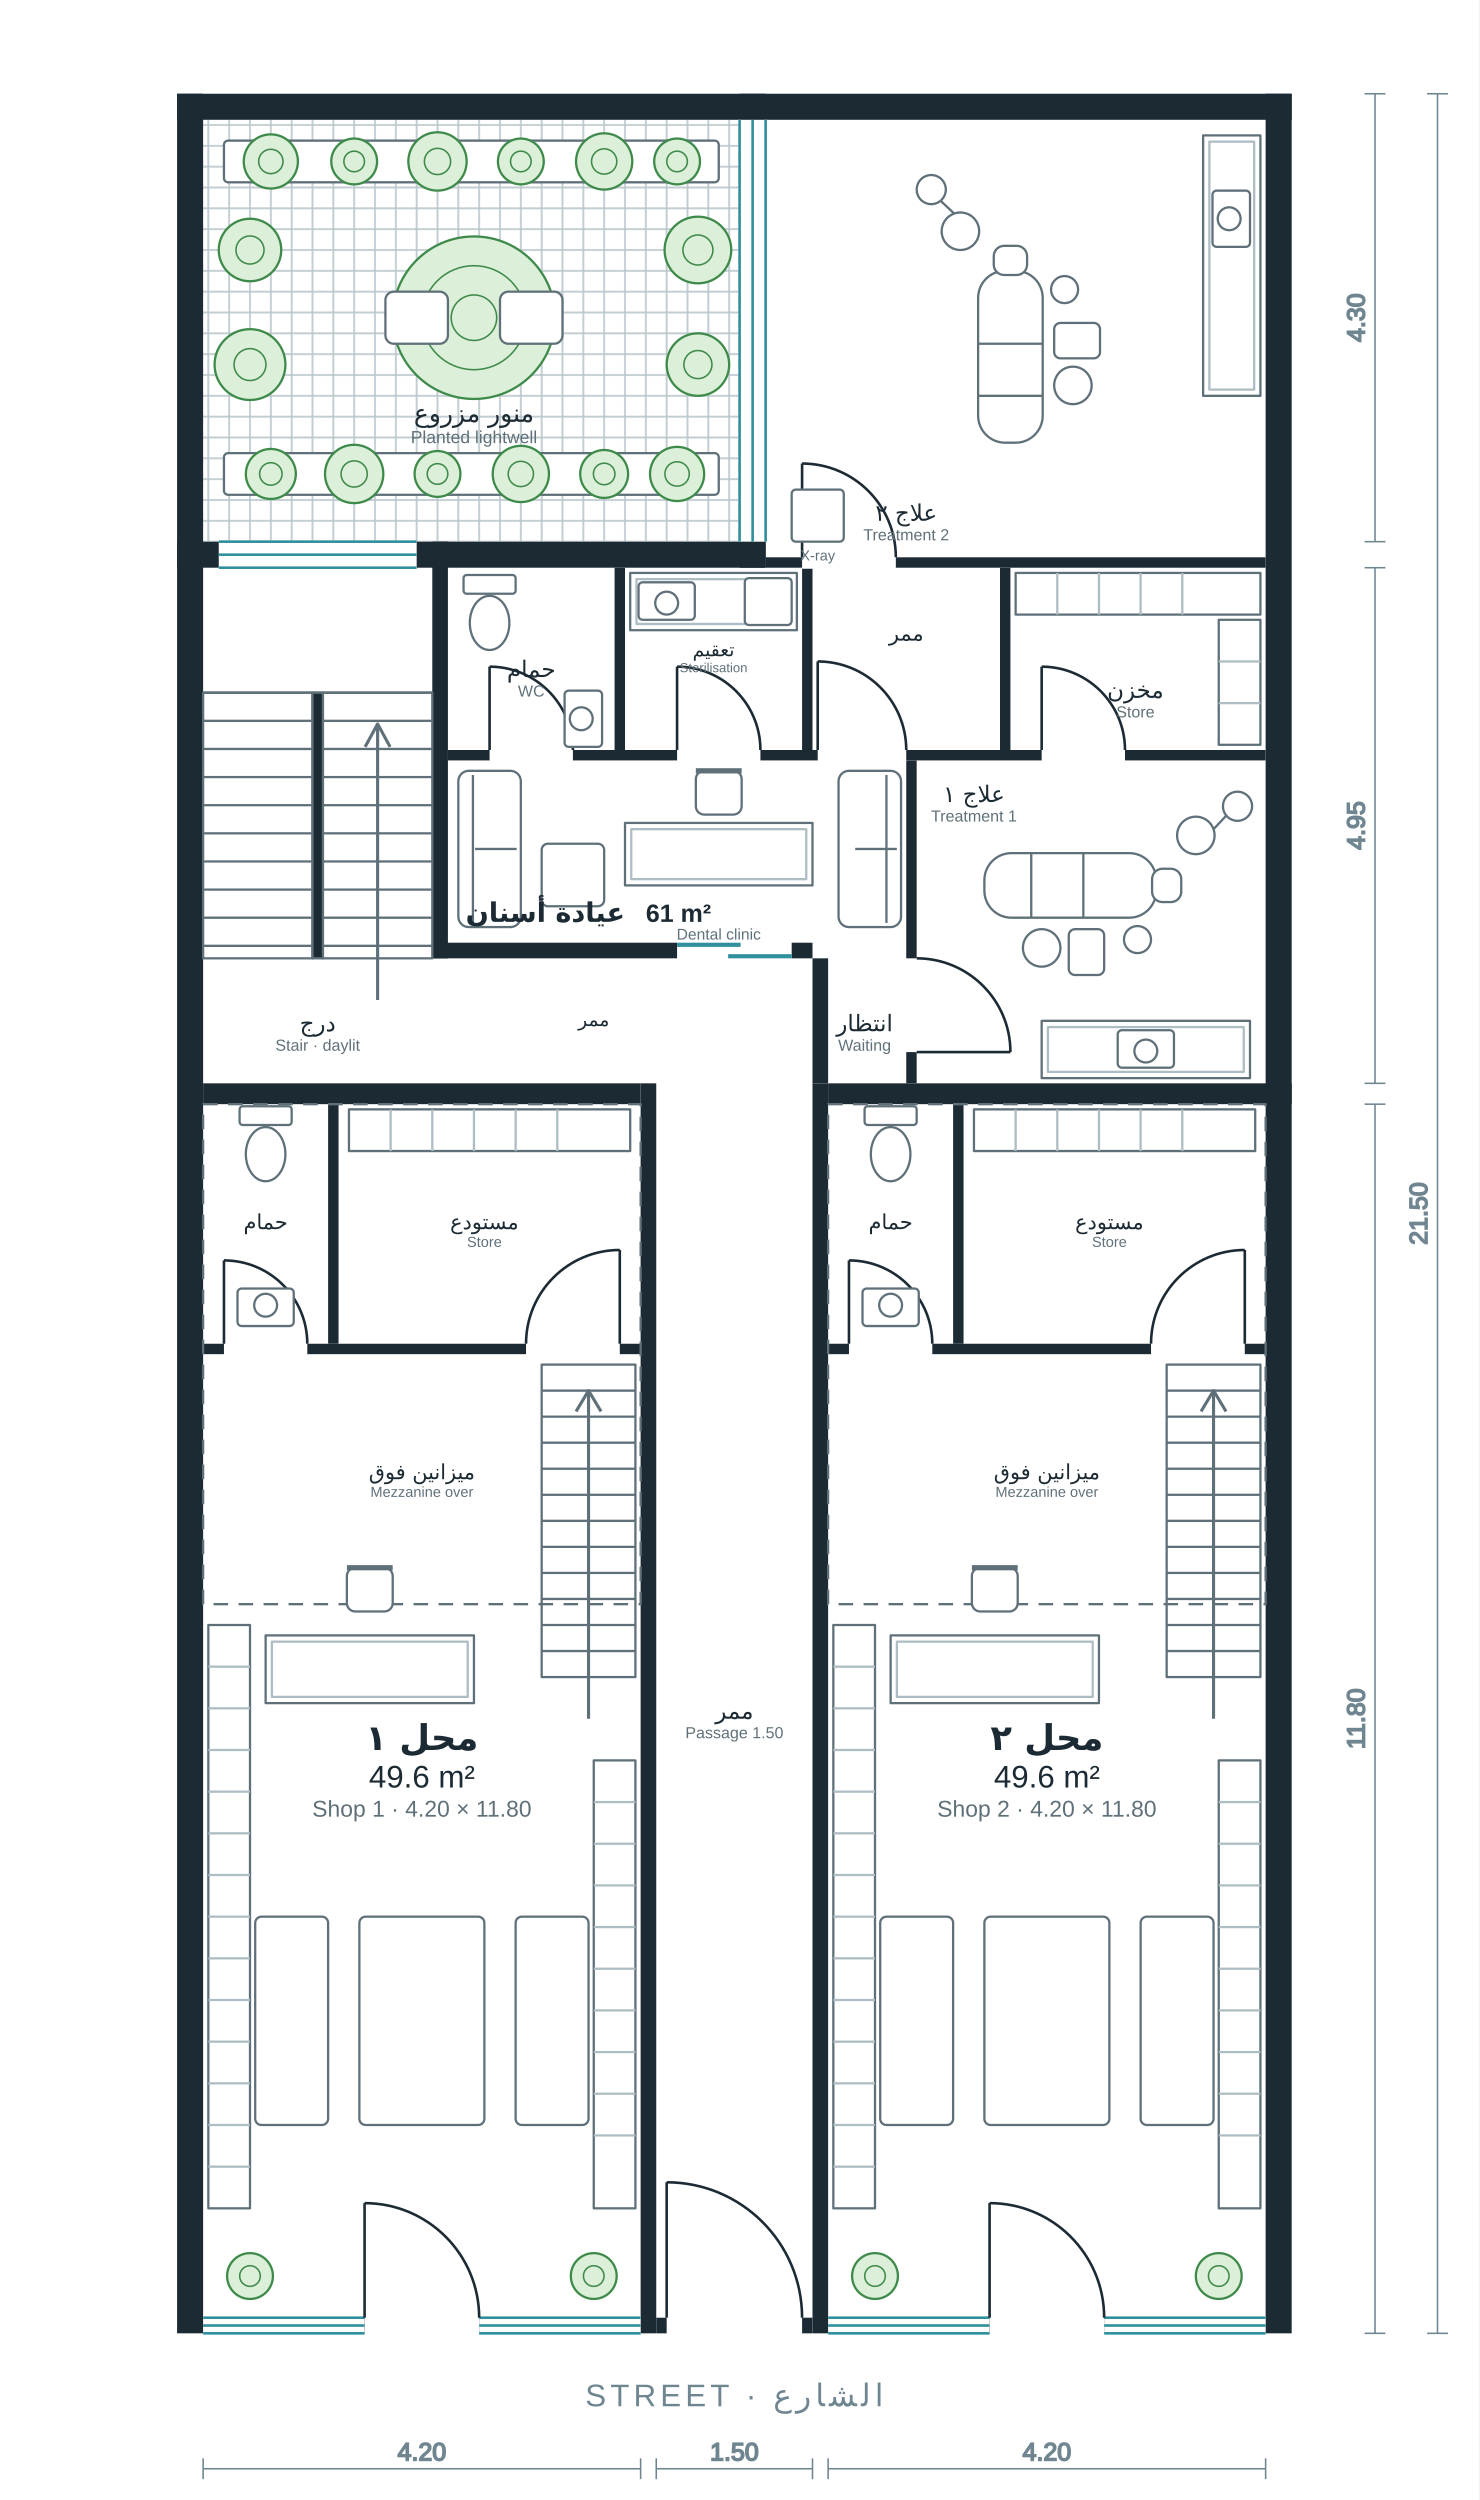
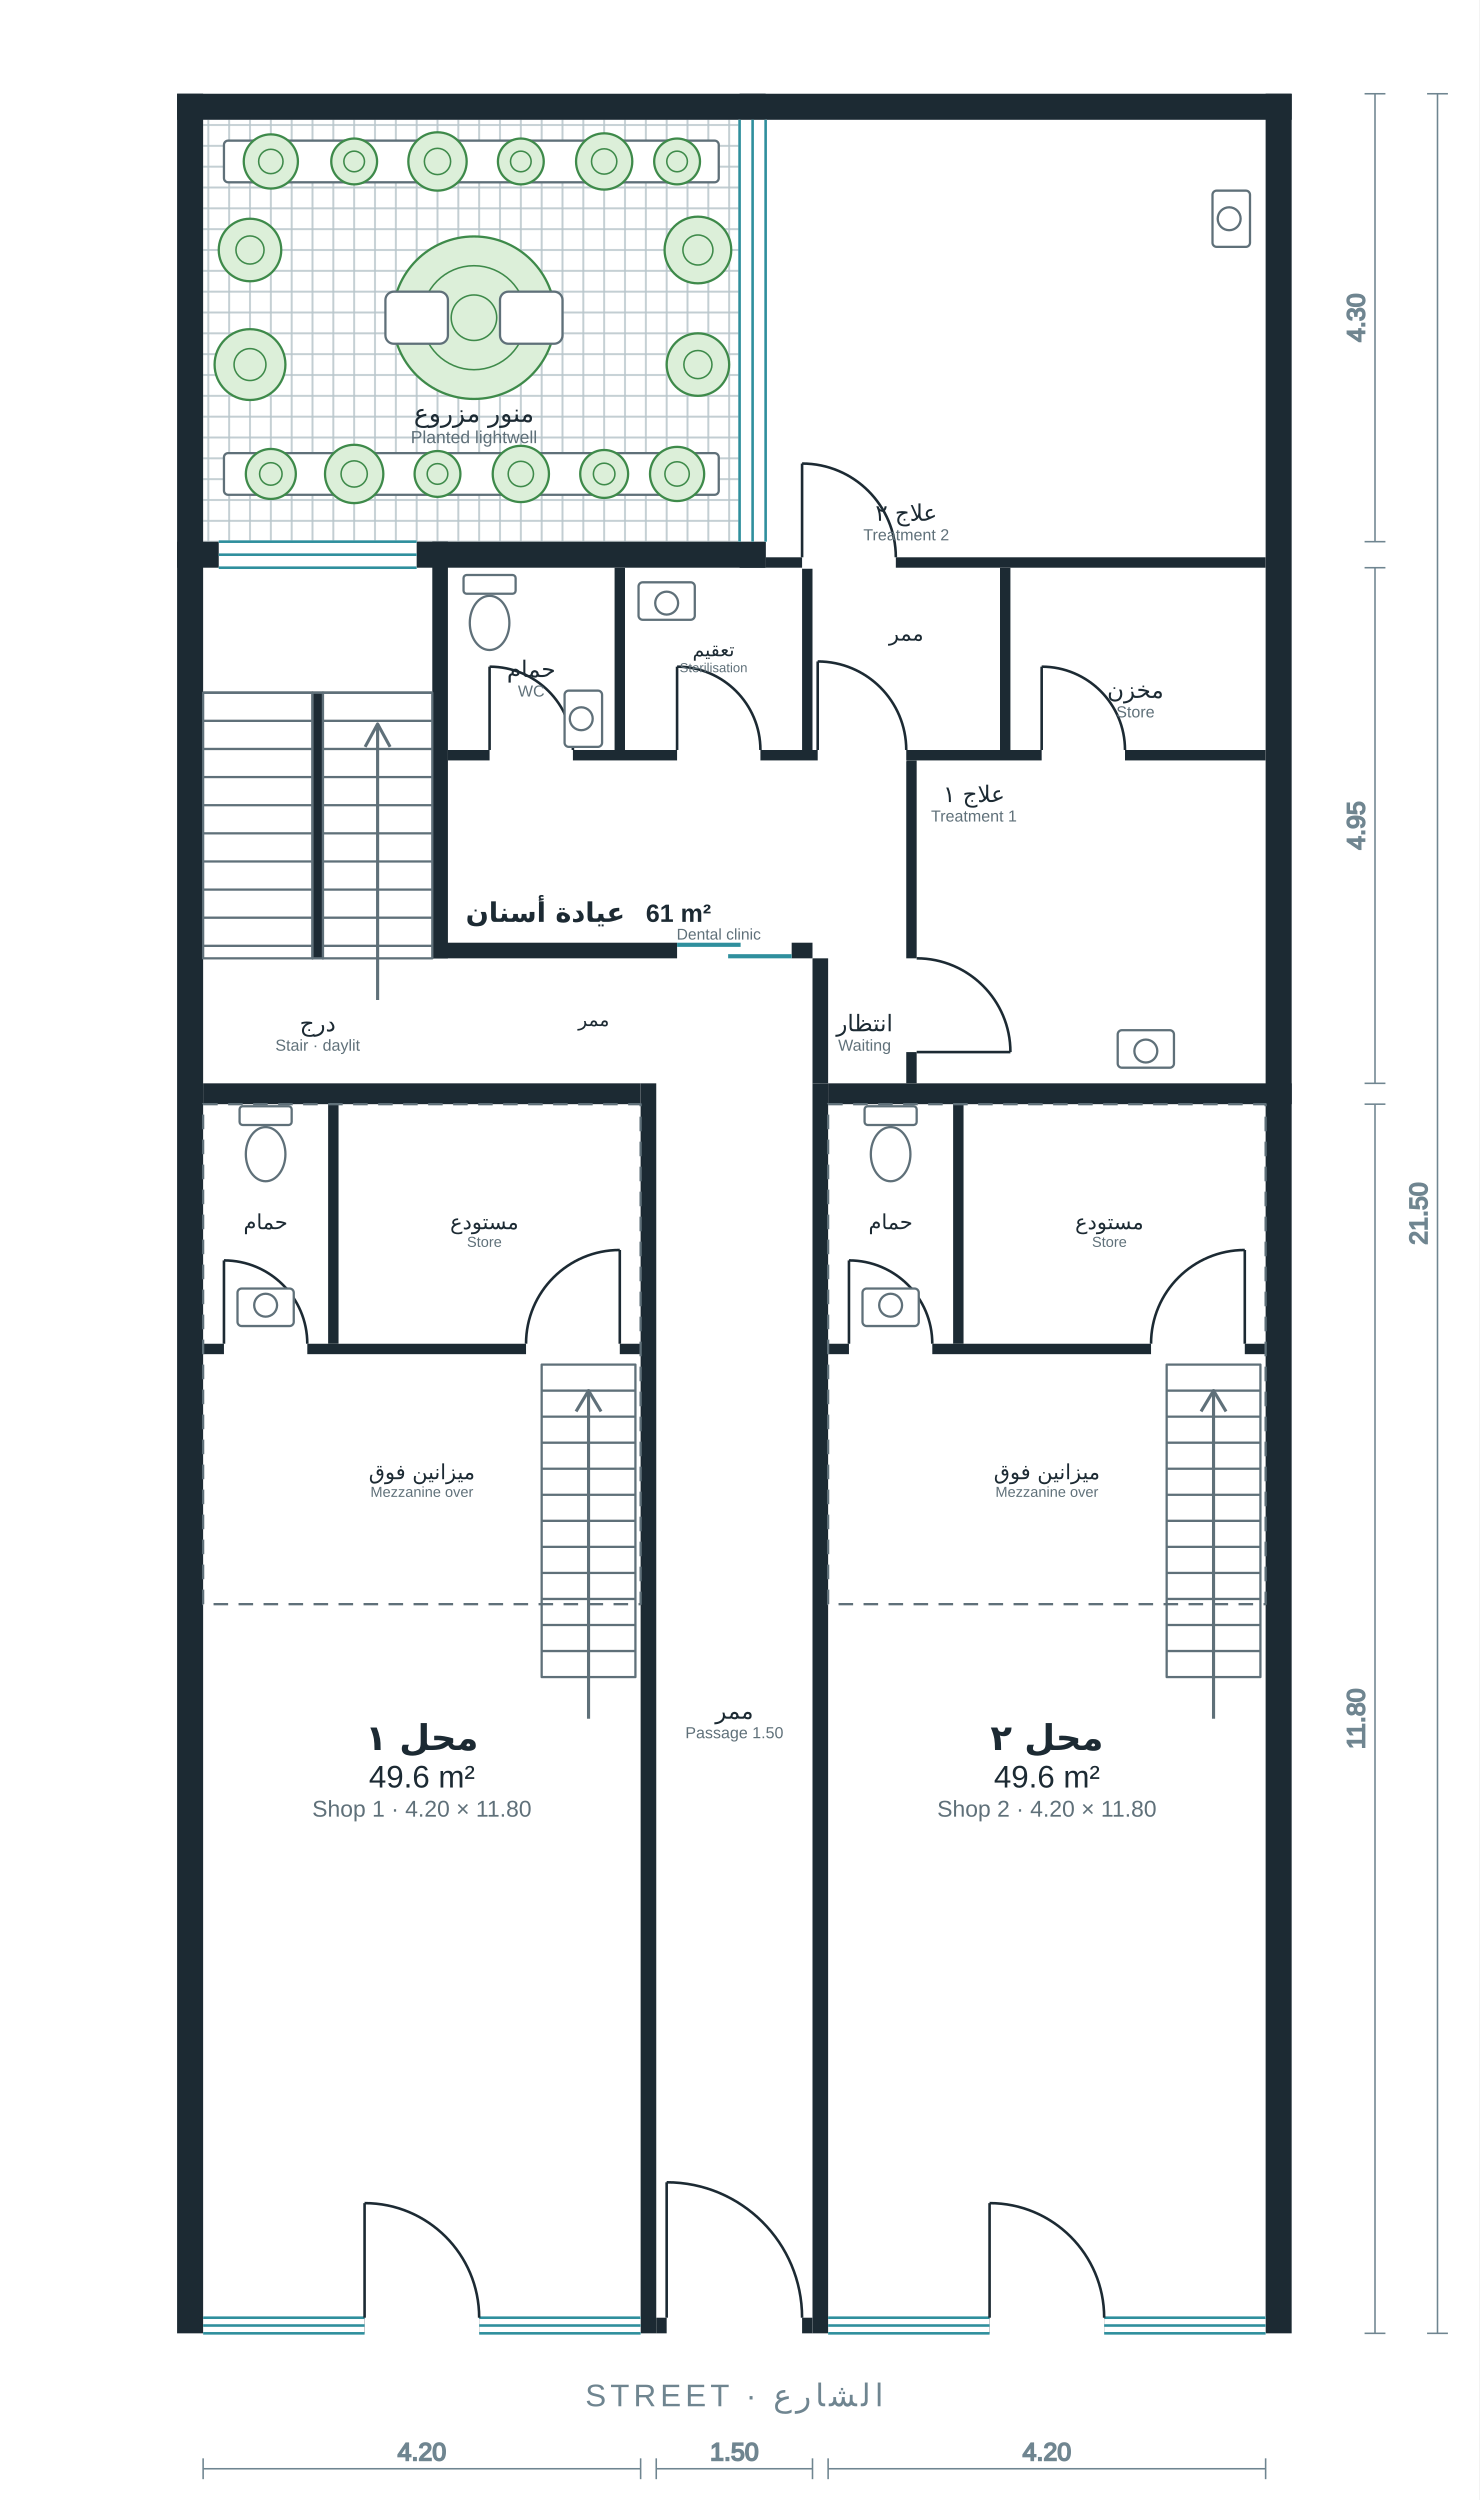
<svg xmlns="http://www.w3.org/2000/svg" viewBox="-170 -90 1420 2400" width="1420" height="2400" font-family="'IBM Plex Sans','IBM Plex Sans Arabic',-apple-system,'Helvetica Neue',Arial,sans-serif">
  <defs>
    <pattern id="terrace" width="28" height="28" patternUnits="userSpaceOnUse" patternTransform="rotate(45)">
      <line x1="0" y1="0" x2="0" y2="28" stroke="#b7c4ca" stroke-width="2" />
    </pattern>
    <pattern id="well" width="20" height="20" patternUnits="userSpaceOnUse">
      <line x1="0" y1="10" x2="20" y2="10" stroke="#b7c4ca" stroke-width="1.5" />
      <line x1="10" y1="0" x2="10" y2="20" stroke="#b7c4ca" stroke-width="1.5" />
    </pattern>
  </defs>
  <rect x="-170" y="-90" width="1420" height="2400" fill="#fff" />
  <g id="fill">
    <rect x="25" y="25" width="515" height="405" fill="url(#well)" />
  </g>
  <g id="wall" fill="#1c2a33">
    <rect x="0" y="0" width="25" height="2150" />
    <rect x="1045" y="0" width="25" height="2150" />
    <rect x="0" y="0" width="1070" height="25" />
    <rect x="540" y="0" width="25" height="455" />
    <rect x="0" y="430" width="565" height="25" />
    <rect x="245" y="430" width="15" height="400" />
    <rect x="245" y="815" width="365" height="15" />
    <rect x="610" y="830" width="15" height="120" />
    <rect x="700" y="640" width="10" height="310" />
    <rect x="260" y="630" width="785" height="10" />
    <rect x="420" y="455" width="10" height="175" />
    <rect x="600" y="455" width="10" height="175" />
    <rect x="790" y="455" width="10" height="175" />
    <rect x="565" y="445" width="480" height="10" />
    <rect x="25" y="950" width="420" height="20" />
    <rect x="625" y="950" width="445" height="20" />
    <rect x="445" y="950" width="15" height="1200" />
    <rect x="610" y="950" width="15" height="1200" />
    <rect x="460" y="2135" width="150" height="15" />
    <rect x="25" y="2135" width="420" height="15" />
    <rect x="25" y="1200" width="420" height="10" />
    <rect x="145" y="970" width="10" height="230" />
    <rect x="625" y="2135" width="420" height="15" />
    <rect x="625" y="1200" width="420" height="10" />
    <rect x="745" y="970" width="10" height="230" />
  </g>
  <g id="open" fill="#fff">
    <rect x="480" y="814" width="110" height="17" />
    <rect x="699" y="830" width="12" height="90" />
    <rect x="300" y="629" width="80" height="12" />
    <rect x="480" y="629" width="80" height="12" />
    <rect x="615" y="629" width="85" height="12" />
    <rect x="830" y="629" width="80" height="12" />
    <rect x="600" y="444" width="90" height="12" />
    <rect x="539" y="25" width="27" height="405" />
    <rect x="40" y="429" width="190" height="27" />
    <rect x="470" y="2134" width="130" height="17" />
    <rect x="25" y="2134" width="155" height="17" />
    <rect x="290" y="2134" width="155" height="17" />
    <rect x="180" y="2134" width="110" height="17" />
    <rect x="45" y="1199" width="80" height="12" />
    <rect x="335" y="1199" width="90" height="12" />
    <rect x="625" y="2134" width="155" height="17" />
    <rect x="890" y="2134" width="155" height="17" />
    <rect x="780" y="2134" width="110" height="17" />
    <rect x="645" y="1199" width="80" height="12" />
    <rect x="935" y="1199" width="90" height="12" />
  </g>
  <g id="glass" fill="none" stroke="#2f8f9d" stroke-width="2.5">
    <line x1="480" y1="817" x2="541.0" y2="817" stroke-width="4" />
    <line x1="529.0" y1="828" x2="590" y2="828" stroke-width="4" />
    <line x1="540" y1="25" x2="540" y2="430" />
    <line x1="552.5" y1="25" x2="552.5" y2="430" />
    <line x1="565" y1="25" x2="565" y2="430" />
    <line x1="40" y1="430" x2="230" y2="430" />
    <line x1="40" y1="442.5" x2="230" y2="442.5" />
    <line x1="40" y1="455" x2="230" y2="455" />
    <line x1="25" y1="2135" x2="180" y2="2135" />
    <line x1="25" y1="2142.5" x2="180" y2="2142.5" />
    <line x1="25" y1="2150" x2="180" y2="2150" />
    <line x1="290" y1="2135" x2="445" y2="2135" />
    <line x1="290" y1="2142.5" x2="445" y2="2142.5" />
    <line x1="290" y1="2150" x2="445" y2="2150" />
    <line x1="625" y1="2135" x2="780" y2="2135" />
    <line x1="625" y1="2142.5" x2="780" y2="2142.5" />
    <line x1="625" y1="2150" x2="780" y2="2150" />
    <line x1="890" y1="2135" x2="1045" y2="2135" />
    <line x1="890" y1="2142.5" x2="1045" y2="2142.5" />
    <line x1="890" y1="2150" x2="1045" y2="2150" />
  </g>
  <g id="door" fill="none" stroke="#1c2a33" stroke-width="2.5">
    <line x1="710" y1="920" x2="800" y2="920" />
    <path d="M800 920 A90 90 0 0 0 710 830" />
    <line x1="300" y1="630" x2="300" y2="550" />
    <path d="M300 550 A80 80 0 0 1 380 630" />
    <line x1="480" y1="630" x2="480" y2="550" />
    <path d="M480 550 A80 80 0 0 1 560 630" />
    <line x1="615" y1="630" x2="615" y2="545" />
    <path d="M615 545 A85 85 0 0 1 700 630" />
    <line x1="830" y1="630" x2="830" y2="550" />
    <path d="M830 550 A80 80 0 0 1 910 630" />
    <line x1="600" y1="445" x2="600" y2="355" />
    <path d="M600 355 A90 90 0 0 1 690 445" />
    <line x1="470" y1="2135" x2="470" y2="2005" />
    <path d="M470 2005 A130 130 0 0 1 600 2135" />
    <line x1="180" y1="2135" x2="180" y2="2025" />
    <path d="M180 2025 A110 110 0 0 1 290 2135" />
    <line x1="45" y1="1200" x2="45" y2="1120" />
    <path d="M45 1120 A80 80 0 0 1 125 1200" />
    <line x1="425" y1="1200" x2="425" y2="1110" />
    <path d="M425 1110 A90 90 0 0 0 335 1200" />
    <line x1="780" y1="2135" x2="780" y2="2025" />
    <path d="M780 2025 A110 110 0 0 1 890 2135" />
    <line x1="645" y1="1200" x2="645" y2="1120" />
    <path d="M645 1120 A80 80 0 0 1 725 1200" />
    <line x1="1025" y1="1200" x2="1025" y2="1110" />
    <path d="M1025 1110 A90 90 0 0 0 935 1200" />
  </g>
  <g id="furn" fill="#fff" stroke="#5f7079" stroke-width="2.2" stroke-linejoin="round">
    <rect x="45" y="45" width="475" height="40" rx="4" />
    <rect x="45" y="345" width="475" height="40" rx="4" />
    <g stroke="#3e8a4a" fill="#dcefd9">
      <circle cx="90" cy="65" r="26" />
      <circle cx="90" cy="65" r="11.7" fill="none" stroke-width="1.5" />
    </g>
    <g stroke="#3e8a4a" fill="#dcefd9">
      <circle cx="170" cy="65" r="22" />
      <circle cx="170" cy="65" r="9.9" fill="none" stroke-width="1.5" />
    </g>
    <g stroke="#3e8a4a" fill="#dcefd9">
      <circle cx="250" cy="65" r="28" />
      <circle cx="250" cy="65" r="12.6" fill="none" stroke-width="1.5" />
    </g>
    <g stroke="#3e8a4a" fill="#dcefd9">
      <circle cx="330" cy="65" r="22" />
      <circle cx="330" cy="65" r="9.9" fill="none" stroke-width="1.5" />
    </g>
    <g stroke="#3e8a4a" fill="#dcefd9">
      <circle cx="410" cy="65" r="27" />
      <circle cx="410" cy="65" r="12.15" fill="none" stroke-width="1.5" />
    </g>
    <g stroke="#3e8a4a" fill="#dcefd9">
      <circle cx="480" cy="65" r="22" />
      <circle cx="480" cy="65" r="9.9" fill="none" stroke-width="1.5" />
    </g>
    <g stroke="#3e8a4a" fill="#dcefd9">
      <circle cx="90" cy="365" r="24" />
      <circle cx="90" cy="365" r="10.8" fill="none" stroke-width="1.5" />
    </g>
    <g stroke="#3e8a4a" fill="#dcefd9">
      <circle cx="170" cy="365" r="28" />
      <circle cx="170" cy="365" r="12.6" fill="none" stroke-width="1.5" />
    </g>
    <g stroke="#3e8a4a" fill="#dcefd9">
      <circle cx="250" cy="365" r="22" />
      <circle cx="250" cy="365" r="9.9" fill="none" stroke-width="1.5" />
    </g>
    <g stroke="#3e8a4a" fill="#dcefd9">
      <circle cx="330" cy="365" r="27" />
      <circle cx="330" cy="365" r="12.15" fill="none" stroke-width="1.5" />
    </g>
    <g stroke="#3e8a4a" fill="#dcefd9">
      <circle cx="410" cy="365" r="23" />
      <circle cx="410" cy="365" r="10.35" fill="none" stroke-width="1.5" />
    </g>
    <g stroke="#3e8a4a" fill="#dcefd9">
      <circle cx="480" cy="365" r="26" />
      <circle cx="480" cy="365" r="11.7" fill="none" stroke-width="1.5" />
    </g>
    <g stroke="#3e8a4a" fill="#dcefd9">
      <circle cx="70" cy="150" r="30" />
      <circle cx="70" cy="150" r="13.5" fill="none" stroke-width="1.5" />
    </g>
    <g stroke="#3e8a4a" fill="#dcefd9">
      <circle cx="70" cy="260" r="34" />
      <circle cx="70" cy="260" r="15.3" fill="none" stroke-width="1.5" />
    </g>
    <g stroke="#3e8a4a" fill="#dcefd9">
      <circle cx="500" cy="150" r="32" />
      <circle cx="500" cy="150" r="14.4" fill="none" stroke-width="1.5" />
    </g>
    <g stroke="#3e8a4a" fill="#dcefd9">
      <circle cx="500" cy="260" r="30" />
      <circle cx="500" cy="260" r="13.5" fill="none" stroke-width="1.5" />
    </g>
    <g stroke="#3e8a4a" fill="#dcefd9">
      <circle cx="285" cy="215" r="78" />
      <circle cx="285" cy="215" r="49.92" fill="none" stroke-width="1.5" />
      <circle cx="285" cy="215" r="21.84" fill="none" stroke-width="1.5" />
    </g>
    <rect x="200" y="190" width="60" height="50" rx="8" />
    <rect x="310" y="190" width="60" height="50" rx="8" />
-     <rect x="430" y="700" width="180" height="60" rx="0" />
-     <rect x="436" y="706" width="168" height="48" rx="0" stroke="#aebcc3" />
-     <g transform="translate(520 670) rotate(0)">
-       <rect x="-22" y="-20" width="44" height="42" rx="8" />
-       <line x1="-22" y1="-20" x2="22" y2="-20" stroke-width="5" />
-     </g>
-     <rect x="270" y="650" width="60" height="150" rx="10" />
-     <line x1="284" y1="654" x2="284" y2="796" />
-     <line x1="286" y1="725.0" x2="326" y2="725.0" />
-     <rect x="350" y="720" width="60" height="60" rx="6" />
-     <rect x="635" y="650" width="60" height="150" rx="10" />
-     <line x1="681" y1="654" x2="681" y2="796" />
-     <line x1="651" y1="725.0" x2="691" y2="725.0" />
-     <rect x="830" y="890" width="200" height="55" rx="0" />
-     <rect x="836" y="896" width="188" height="43" rx="0" stroke="#aebcc3" />
    <g transform="translate(930 917) rotate(0)">
      <rect x="-27" y="-18" width="54" height="36" rx="4" />
      <circle cx="0" cy="2" r="11" />
-     </g>
-     <g transform="translate(860 760) rotate(90)">
-       <rect x="-31" y="-80" width="62" height="165" rx="26" />
-       <rect x="-16" y="-104" width="32" height="28" rx="10" />
-       <line x1="-31" y1="-10" x2="31" y2="-10" />
-       <line x1="-31" y1="40" x2="31" y2="40" />
-       <rect x="42" y="-30" width="44" height="34" rx="6" />
-       <circle cx="52" cy="-62" r="13" />
-       <line x1="-38" y1="-120" x2="-70" y2="-150" />
-       <circle cx="-76" cy="-158" r="14" />
-       <circle cx="-48" cy="-118" r="18" />
-       <circle cx="60" cy="30" r="18" />
    </g>
    <g transform="translate(300 500) rotate(0)">
      <rect x="-25" y="-38" width="50" height="18" rx="3" />
      <ellipse cx="0" cy="8" rx="19" ry="26" />
    </g>
    <g transform="translate(390 600) rotate(90)">
      <rect x="-27" y="-18" width="54" height="36" rx="4" />
      <circle cx="0" cy="2" r="11" />
    </g>
-     <rect x="435" y="460" width="160" height="55" rx="0" />
-     <rect x="441" y="466" width="148" height="43" rx="0" stroke="#aebcc3" />
    <g transform="translate(470 487) rotate(0)">
      <rect x="-27" y="-18" width="54" height="36" rx="4" />
      <circle cx="0" cy="2" r="11" />
    </g>
-     <rect x="545" y="465" width="45" height="45" rx="4" />
-     <rect x="805" y="460" width="235" height="40" rx="0" />
-     <line x1="845" y1="460" x2="845" y2="500" stroke="#aebcc3" />
-     <line x1="885" y1="460" x2="885" y2="500" stroke="#aebcc3" />
-     <line x1="925" y1="460" x2="925" y2="500" stroke="#aebcc3" />
-     <line x1="965" y1="460" x2="965" y2="500" stroke="#aebcc3" />
-     <rect x="1000" y="505" width="40" height="120" rx="0" />
-     <line x1="1000" y1="545" x2="1040" y2="545" stroke="#aebcc3" />
-     <line x1="1000" y1="585" x2="1040" y2="585" stroke="#aebcc3" />
-     <rect x="985" y="40" width="55" height="250" rx="0" />
-     <rect x="991" y="46" width="43" height="238" rx="0" stroke="#aebcc3" />
    <g transform="translate(1012 120) rotate(90)">
      <rect x="-27" y="-18" width="54" height="36" rx="4" />
      <circle cx="0" cy="2" r="11" />
    </g>
-     <g transform="translate(800 250) rotate(0)">
-       <rect x="-31" y="-80" width="62" height="165" rx="26" />
-       <rect x="-16" y="-104" width="32" height="28" rx="10" />
-       <line x1="-31" y1="-10" x2="31" y2="-10" />
-       <line x1="-31" y1="40" x2="31" y2="40" />
-       <rect x="42" y="-30" width="44" height="34" rx="6" />
-       <circle cx="52" cy="-62" r="13" />
-       <line x1="-38" y1="-120" x2="-70" y2="-150" />
-       <circle cx="-76" cy="-158" r="14" />
-       <circle cx="-48" cy="-118" r="18" />
-       <circle cx="60" cy="30" r="18" />
-     </g>
-     <rect x="590" y="380" width="50" height="50" rx="4" />
    <rect x="25.0" y="575" width="105.0" height="255" fill="none" />
    <line x1="25.0" y1="602" x2="130.0" y2="602" />
    <line x1="25.0" y1="629" x2="130.0" y2="629" />
    <line x1="25.0" y1="656" x2="130.0" y2="656" />
    <line x1="25.0" y1="683" x2="130.0" y2="683" />
    <line x1="25.0" y1="710" x2="130.0" y2="710" />
    <line x1="25.0" y1="737" x2="130.0" y2="737" />
    <line x1="25.0" y1="764" x2="130.0" y2="764" />
    <line x1="25.0" y1="791" x2="130.0" y2="791" />
    <line x1="25.0" y1="818" x2="130.0" y2="818" />
    <rect x="140.0" y="575" width="105.0" height="255" fill="none" />
    <line x1="140.0" y1="602" x2="245.0" y2="602" />
    <line x1="140.0" y1="629" x2="245.0" y2="629" />
    <line x1="140.0" y1="656" x2="245.0" y2="656" />
    <line x1="140.0" y1="683" x2="245.0" y2="683" />
    <line x1="140.0" y1="710" x2="245.0" y2="710" />
    <line x1="140.0" y1="737" x2="245.0" y2="737" />
    <line x1="140.0" y1="764" x2="245.0" y2="764" />
    <line x1="140.0" y1="791" x2="245.0" y2="791" />
    <line x1="140.0" y1="818" x2="245.0" y2="818" />
    <line x1="25" y1="575" x2="245" y2="575" />
    <rect x="130.0" y="575" width="10" height="255" fill="#1c2a33" />
    <line x1="192.5" y1="870" x2="192.5" y2="605" stroke-width="3" />
    <path d="M180.5 627 L192.5 605 L204.5 627" fill="none" stroke-width="3" />
    <g transform="translate(85 1010) rotate(0)">
      <rect x="-25" y="-38" width="50" height="18" rx="3" />
      <ellipse cx="0" cy="8" rx="19" ry="26" />
    </g>
    <g transform="translate(85 1165) rotate(180)">
      <rect x="-27" y="-18" width="54" height="36" rx="4" />
      <circle cx="0" cy="2" r="11" />
    </g>
-     <rect x="165" y="975" width="270" height="40" rx="0" />
-     <line x1="205" y1="975" x2="205" y2="1015" stroke="#aebcc3" />
-     <line x1="245" y1="975" x2="245" y2="1015" stroke="#aebcc3" />
-     <line x1="285" y1="975" x2="285" y2="1015" stroke="#aebcc3" />
-     <line x1="325" y1="975" x2="325" y2="1015" stroke="#aebcc3" />
-     <line x1="365" y1="975" x2="365" y2="1015" stroke="#aebcc3" />
    <rect x="25" y="970" width="420" height="480" fill="none" stroke-dasharray="14 10" />
    <rect x="350" y="1220" width="90" height="300" fill="none" />
    <line x1="350" y1="1245" x2="440" y2="1245" />
    <line x1="350" y1="1270" x2="440" y2="1270" />
    <line x1="350" y1="1295" x2="440" y2="1295" />
    <line x1="350" y1="1320" x2="440" y2="1320" />
    <line x1="350" y1="1345" x2="440" y2="1345" />
    <line x1="350" y1="1370" x2="440" y2="1370" />
    <line x1="350" y1="1395" x2="440" y2="1395" />
    <line x1="350" y1="1420" x2="440" y2="1420" />
    <line x1="350" y1="1445" x2="440" y2="1445" />
    <line x1="350" y1="1470" x2="440" y2="1470" />
    <line x1="350" y1="1495" x2="440" y2="1495" />
    <line x1="395" y1="1560" x2="395" y2="1245" stroke-width="3" />
    <path d="M383 1265 L395 1245 L407 1265" fill="none" stroke-width="3" />
-     <rect x="30" y="1470" width="40" height="560" rx="0" />
-     <line x1="30" y1="1510" x2="70" y2="1510" stroke="#aebcc3" />
-     <line x1="30" y1="1550" x2="70" y2="1550" stroke="#aebcc3" />
-     <line x1="30" y1="1590" x2="70" y2="1590" stroke="#aebcc3" />
-     <line x1="30" y1="1630" x2="70" y2="1630" stroke="#aebcc3" />
-     <line x1="30" y1="1670" x2="70" y2="1670" stroke="#aebcc3" />
-     <line x1="30" y1="1710" x2="70" y2="1710" stroke="#aebcc3" />
-     <line x1="30" y1="1750" x2="70" y2="1750" stroke="#aebcc3" />
-     <line x1="30" y1="1790" x2="70" y2="1790" stroke="#aebcc3" />
-     <line x1="30" y1="1830" x2="70" y2="1830" stroke="#aebcc3" />
-     <line x1="30" y1="1870" x2="70" y2="1870" stroke="#aebcc3" />
-     <line x1="30" y1="1910" x2="70" y2="1910" stroke="#aebcc3" />
-     <line x1="30" y1="1950" x2="70" y2="1950" stroke="#aebcc3" />
-     <line x1="30" y1="1990" x2="70" y2="1990" stroke="#aebcc3" />
-     <rect x="400" y="1600" width="40" height="430" rx="0" />
-     <line x1="400" y1="1640" x2="440" y2="1640" stroke="#aebcc3" />
-     <line x1="400" y1="1680" x2="440" y2="1680" stroke="#aebcc3" />
-     <line x1="400" y1="1720" x2="440" y2="1720" stroke="#aebcc3" />
-     <line x1="400" y1="1760" x2="440" y2="1760" stroke="#aebcc3" />
-     <line x1="400" y1="1800" x2="440" y2="1800" stroke="#aebcc3" />
-     <line x1="400" y1="1840" x2="440" y2="1840" stroke="#aebcc3" />
-     <line x1="400" y1="1880" x2="440" y2="1880" stroke="#aebcc3" />
-     <line x1="400" y1="1920" x2="440" y2="1920" stroke="#aebcc3" />
-     <line x1="400" y1="1960" x2="440" y2="1960" stroke="#aebcc3" />
-     <rect x="85" y="1480" width="200" height="65" rx="0" />
-     <rect x="91" y="1486" width="188" height="53" rx="0" stroke="#aebcc3" />
-     <g transform="translate(185 1435) rotate(0)">
-       <rect x="-22" y="-20" width="44" height="42" rx="8" />
-       <line x1="-22" y1="-20" x2="22" y2="-20" stroke-width="5" />
-     </g>
-     <rect x="175" y="1750" width="120" height="200" rx="6" />
-     <rect x="75" y="1750" width="70" height="200" rx="6" />
-     <rect x="325" y="1750" width="70" height="200" rx="6" />
-     <g stroke="#3e8a4a" fill="#dcefd9">
-       <circle cx="70" cy="2095" r="22" />
-       <circle cx="70" cy="2095" r="9.9" fill="none" stroke-width="1.5" />
-     </g>
-     <g stroke="#3e8a4a" fill="#dcefd9">
-       <circle cx="400" cy="2095" r="22" />
-       <circle cx="400" cy="2095" r="9.9" fill="none" stroke-width="1.5" />
-     </g>
    <g transform="translate(685 1010) rotate(0)">
      <rect x="-25" y="-38" width="50" height="18" rx="3" />
      <ellipse cx="0" cy="8" rx="19" ry="26" />
    </g>
    <g transform="translate(685 1165) rotate(180)">
      <rect x="-27" y="-18" width="54" height="36" rx="4" />
      <circle cx="0" cy="2" r="11" />
    </g>
-     <rect x="765" y="975" width="270" height="40" rx="0" />
-     <line x1="805" y1="975" x2="805" y2="1015" stroke="#aebcc3" />
-     <line x1="845" y1="975" x2="845" y2="1015" stroke="#aebcc3" />
-     <line x1="885" y1="975" x2="885" y2="1015" stroke="#aebcc3" />
-     <line x1="925" y1="975" x2="925" y2="1015" stroke="#aebcc3" />
-     <line x1="965" y1="975" x2="965" y2="1015" stroke="#aebcc3" />
    <rect x="625" y="970" width="420" height="480" fill="none" stroke-dasharray="14 10" />
    <rect x="950" y="1220" width="90" height="300" fill="none" />
    <line x1="950" y1="1245" x2="1040" y2="1245" />
    <line x1="950" y1="1270" x2="1040" y2="1270" />
    <line x1="950" y1="1295" x2="1040" y2="1295" />
    <line x1="950" y1="1320" x2="1040" y2="1320" />
    <line x1="950" y1="1345" x2="1040" y2="1345" />
    <line x1="950" y1="1370" x2="1040" y2="1370" />
    <line x1="950" y1="1395" x2="1040" y2="1395" />
    <line x1="950" y1="1420" x2="1040" y2="1420" />
    <line x1="950" y1="1445" x2="1040" y2="1445" />
    <line x1="950" y1="1470" x2="1040" y2="1470" />
    <line x1="950" y1="1495" x2="1040" y2="1495" />
    <line x1="995" y1="1560" x2="995" y2="1245" stroke-width="3" />
    <path d="M983 1265 L995 1245 L1007 1265" fill="none" stroke-width="3" />
-     <rect x="630" y="1470" width="40" height="560" rx="0" />
-     <line x1="630" y1="1510" x2="670" y2="1510" stroke="#aebcc3" />
-     <line x1="630" y1="1550" x2="670" y2="1550" stroke="#aebcc3" />
-     <line x1="630" y1="1590" x2="670" y2="1590" stroke="#aebcc3" />
-     <line x1="630" y1="1630" x2="670" y2="1630" stroke="#aebcc3" />
-     <line x1="630" y1="1670" x2="670" y2="1670" stroke="#aebcc3" />
-     <line x1="630" y1="1710" x2="670" y2="1710" stroke="#aebcc3" />
-     <line x1="630" y1="1750" x2="670" y2="1750" stroke="#aebcc3" />
-     <line x1="630" y1="1790" x2="670" y2="1790" stroke="#aebcc3" />
-     <line x1="630" y1="1830" x2="670" y2="1830" stroke="#aebcc3" />
-     <line x1="630" y1="1870" x2="670" y2="1870" stroke="#aebcc3" />
-     <line x1="630" y1="1910" x2="670" y2="1910" stroke="#aebcc3" />
-     <line x1="630" y1="1950" x2="670" y2="1950" stroke="#aebcc3" />
-     <line x1="630" y1="1990" x2="670" y2="1990" stroke="#aebcc3" />
-     <rect x="1000" y="1600" width="40" height="430" rx="0" />
-     <line x1="1000" y1="1640" x2="1040" y2="1640" stroke="#aebcc3" />
-     <line x1="1000" y1="1680" x2="1040" y2="1680" stroke="#aebcc3" />
-     <line x1="1000" y1="1720" x2="1040" y2="1720" stroke="#aebcc3" />
-     <line x1="1000" y1="1760" x2="1040" y2="1760" stroke="#aebcc3" />
-     <line x1="1000" y1="1800" x2="1040" y2="1800" stroke="#aebcc3" />
-     <line x1="1000" y1="1840" x2="1040" y2="1840" stroke="#aebcc3" />
-     <line x1="1000" y1="1880" x2="1040" y2="1880" stroke="#aebcc3" />
-     <line x1="1000" y1="1920" x2="1040" y2="1920" stroke="#aebcc3" />
-     <line x1="1000" y1="1960" x2="1040" y2="1960" stroke="#aebcc3" />
-     <rect x="685" y="1480" width="200" height="65" rx="0" />
-     <rect x="691" y="1486" width="188" height="53" rx="0" stroke="#aebcc3" />
-     <g transform="translate(785 1435) rotate(0)">
-       <rect x="-22" y="-20" width="44" height="42" rx="8" />
-       <line x1="-22" y1="-20" x2="22" y2="-20" stroke-width="5" />
-     </g>
-     <rect x="775" y="1750" width="120" height="200" rx="6" />
-     <rect x="675" y="1750" width="70" height="200" rx="6" />
-     <rect x="925" y="1750" width="70" height="200" rx="6" />
-     <g stroke="#3e8a4a" fill="#dcefd9">
-       <circle cx="670" cy="2095" r="22" />
-       <circle cx="670" cy="2095" r="9.9" fill="none" stroke-width="1.5" />
-     </g>
-     <g stroke="#3e8a4a" fill="#dcefd9">
-       <circle cx="1000" cy="2095" r="22" />
-       <circle cx="1000" cy="2095" r="9.9" fill="none" stroke-width="1.5" />
-     </g>
  </g>
  <g id="text">
    <text x="285" y="315" font-size="24" font-weight="500" text-anchor="middle" fill="#1c2a33">منور مزروع</text>
    <text x="285" y="335.4" font-size="16.8" font-weight="400" text-anchor="middle" fill="#5f7079">Planted lightwell</text>
    <text x="430" y="795" font-size="26" font-weight="600" text-anchor="end" fill="#1c2a33">عيادة أسنان</text>
    <text x="450" y="795" font-size="24" font-weight="600" text-anchor="start" fill="#1c2a33">61 m²</text>
    <text x="520" y="812" font-size="15" font-weight="500" text-anchor="middle" fill="#5f7079">Dental clinic</text>
-     <text x="615" y="448" font-size="14" font-weight="500" text-anchor="middle" fill="#5f7079">X-ray</text>
    <text x="660" y="900" font-size="22" font-weight="500" text-anchor="middle" fill="#1c2a33">انتظار</text>
    <text x="660" y="918.7" font-size="15.4" font-weight="400" text-anchor="middle" fill="#5f7079">Waiting</text>
    <text x="765" y="680" font-size="22" font-weight="500" text-anchor="middle" fill="#1c2a33">علاج ١</text>
    <text x="765" y="698.7" font-size="15.4" font-weight="400" text-anchor="middle" fill="#5f7079">Treatment 1</text>
    <text x="700" y="410" font-size="22" font-weight="500" text-anchor="middle" fill="#1c2a33">علاج ٢</text>
    <text x="700" y="428.7" font-size="15.4" font-weight="400" text-anchor="middle" fill="#5f7079">Treatment 2</text>
    <text x="340" y="560" font-size="22" font-weight="500" text-anchor="middle" fill="#1c2a33">حمام</text>
    <text x="340" y="578.7" font-size="15.4" font-weight="400" text-anchor="middle" fill="#5f7079">WC</text>
    <text x="515" y="540" font-size="18" font-weight="500" text-anchor="middle" fill="#1c2a33">تعقيم</text>
    <text x="515" y="555.3" font-size="12.6" font-weight="400" text-anchor="middle" fill="#5f7079">Sterilisation</text>
    <text x="920" y="580" font-size="22" font-weight="500" text-anchor="middle" fill="#1c2a33">مخزن</text>
    <text x="920" y="598.7" font-size="15.4" font-weight="400" text-anchor="middle" fill="#5f7079">Store</text>
    <text x="700" y="525" font-size="20" font-weight="500" text-anchor="middle" fill="#1c2a33">ممر</text>
    <text x="135" y="900" font-size="22" font-weight="500" text-anchor="middle" fill="#1c2a33">درج</text>
    <text x="135" y="918.7" font-size="15.4" font-weight="400" text-anchor="middle" fill="#5f7079">Stair · daylit</text>
    <text x="235" y="1330" font-size="20" font-weight="500" text-anchor="middle" fill="#1c2a33">ميزانين فوق</text>
    <text x="235" y="1347.0" font-size="14.0" font-weight="400" text-anchor="middle" fill="#5f7079">Mezzanine over</text>
    <text x="235" y="1590" font-size="34" font-weight="600" text-anchor="middle" fill="#1c2a33">محل ١</text>
    <text x="235" y="1626" font-size="30" font-weight="500" text-anchor="middle" fill="#1c2a33">49.6 m²</text>
    <text x="235" y="1654" font-size="22" font-weight="400" text-anchor="middle" fill="#5f7079">Shop 1 · 4.20 × 11.80</text>
    <text x="85" y="1090" font-size="20" font-weight="500" text-anchor="middle" fill="#1c2a33">حمام</text>
    <text x="295" y="1090" font-size="20" font-weight="500" text-anchor="middle" fill="#1c2a33">مستودع</text>
    <text x="295" y="1107.0" font-size="14.0" font-weight="400" text-anchor="middle" fill="#5f7079">Store</text>
    <text x="835" y="1330" font-size="20" font-weight="500" text-anchor="middle" fill="#1c2a33">ميزانين فوق</text>
    <text x="835" y="1347.0" font-size="14.0" font-weight="400" text-anchor="middle" fill="#5f7079">Mezzanine over</text>
    <text x="835" y="1590" font-size="34" font-weight="600" text-anchor="middle" fill="#1c2a33">محل ٢</text>
    <text x="835" y="1626" font-size="30" font-weight="500" text-anchor="middle" fill="#1c2a33">49.6 m²</text>
    <text x="835" y="1654" font-size="22" font-weight="400" text-anchor="middle" fill="#5f7079">Shop 2 · 4.20 × 11.80</text>
    <text x="685" y="1090" font-size="20" font-weight="500" text-anchor="middle" fill="#1c2a33">حمام</text>
    <text x="895" y="1090" font-size="20" font-weight="500" text-anchor="middle" fill="#1c2a33">مستودع</text>
    <text x="895" y="1107.0" font-size="14.0" font-weight="400" text-anchor="middle" fill="#5f7079">Store</text>
    <text x="535" y="1560" font-size="22" font-weight="500" text-anchor="middle" fill="#1c2a33">ممر</text>
    <text x="535" y="1578.7" font-size="15.4" font-weight="400" text-anchor="middle" fill="#5f7079">Passage 1.50</text>
    <text x="400" y="895" font-size="18" font-weight="500" text-anchor="middle" fill="#1c2a33">ممر</text>
  </g>
  <g id="dim" fill="#6f8590" stroke="#6f8590" stroke-width="1.5">
    <line x1="0" y1="2340" x2="1070" y2="2340" />
    <line x1="0" y1="2330" x2="0" y2="2350" />
    <line x1="1070" y1="2330" x2="1070" y2="2350" />
    <text x="535.0" y="2332" font-size="24" text-anchor="middle">10.70</text>
    <line x1="25" y1="2280" x2="445" y2="2280" />
    <line x1="25" y1="2270" x2="25" y2="2290" />
    <line x1="445" y1="2270" x2="445" y2="2290" />
    <text x="235.0" y="2272" font-size="24" text-anchor="middle">4.20</text>
    <line x1="460" y1="2280" x2="610" y2="2280" />
    <line x1="460" y1="2270" x2="460" y2="2290" />
    <line x1="610" y1="2270" x2="610" y2="2290" />
    <text x="535.0" y="2272" font-size="24" text-anchor="middle">1.50</text>
    <line x1="625" y1="2280" x2="1045" y2="2280" />
    <line x1="625" y1="2270" x2="625" y2="2290" />
    <line x1="1045" y1="2270" x2="1045" y2="2290" />
    <text x="835.0" y="2272" font-size="24" text-anchor="middle">4.20</text>
    <line x1="1210" y1="0" x2="1210" y2="2150" />
    <line x1="1200" y1="0" x2="1220" y2="0" />
    <line x1="1200" y1="2150" x2="1220" y2="2150" />
    <text x="1200" y="1075.0" font-size="24" text-anchor="middle" transform="rotate(-90 1200 1075.0)">21.50</text>
    <line x1="1150" y1="0" x2="1150" y2="430" />
    <line x1="1140" y1="0" x2="1160" y2="0" />
    <line x1="1140" y1="430" x2="1160" y2="430" />
    <text x="1140" y="215.0" font-size="24" text-anchor="middle" transform="rotate(-90 1140 215.0)">4.30</text>
    <line x1="1150" y1="455" x2="1150" y2="950" />
    <line x1="1140" y1="455" x2="1160" y2="455" />
    <line x1="1140" y1="950" x2="1160" y2="950" />
    <text x="1140" y="702.5" font-size="24" text-anchor="middle" transform="rotate(-90 1140 702.5)">4.95</text>
    <line x1="1150" y1="970" x2="1150" y2="2150" />
    <line x1="1140" y1="970" x2="1160" y2="970" />
    <line x1="1140" y1="2150" x2="1160" y2="2150" />
    <text x="1140" y="1560.0" font-size="24" text-anchor="middle" transform="rotate(-90 1140 1560.0)">11.80</text>
  </g>
  <text x="535.0" y="2220" font-size="30" font-weight="500" text-anchor="middle" fill="#6f8590" letter-spacing="4">STREET · الشارع</text>
</svg>
